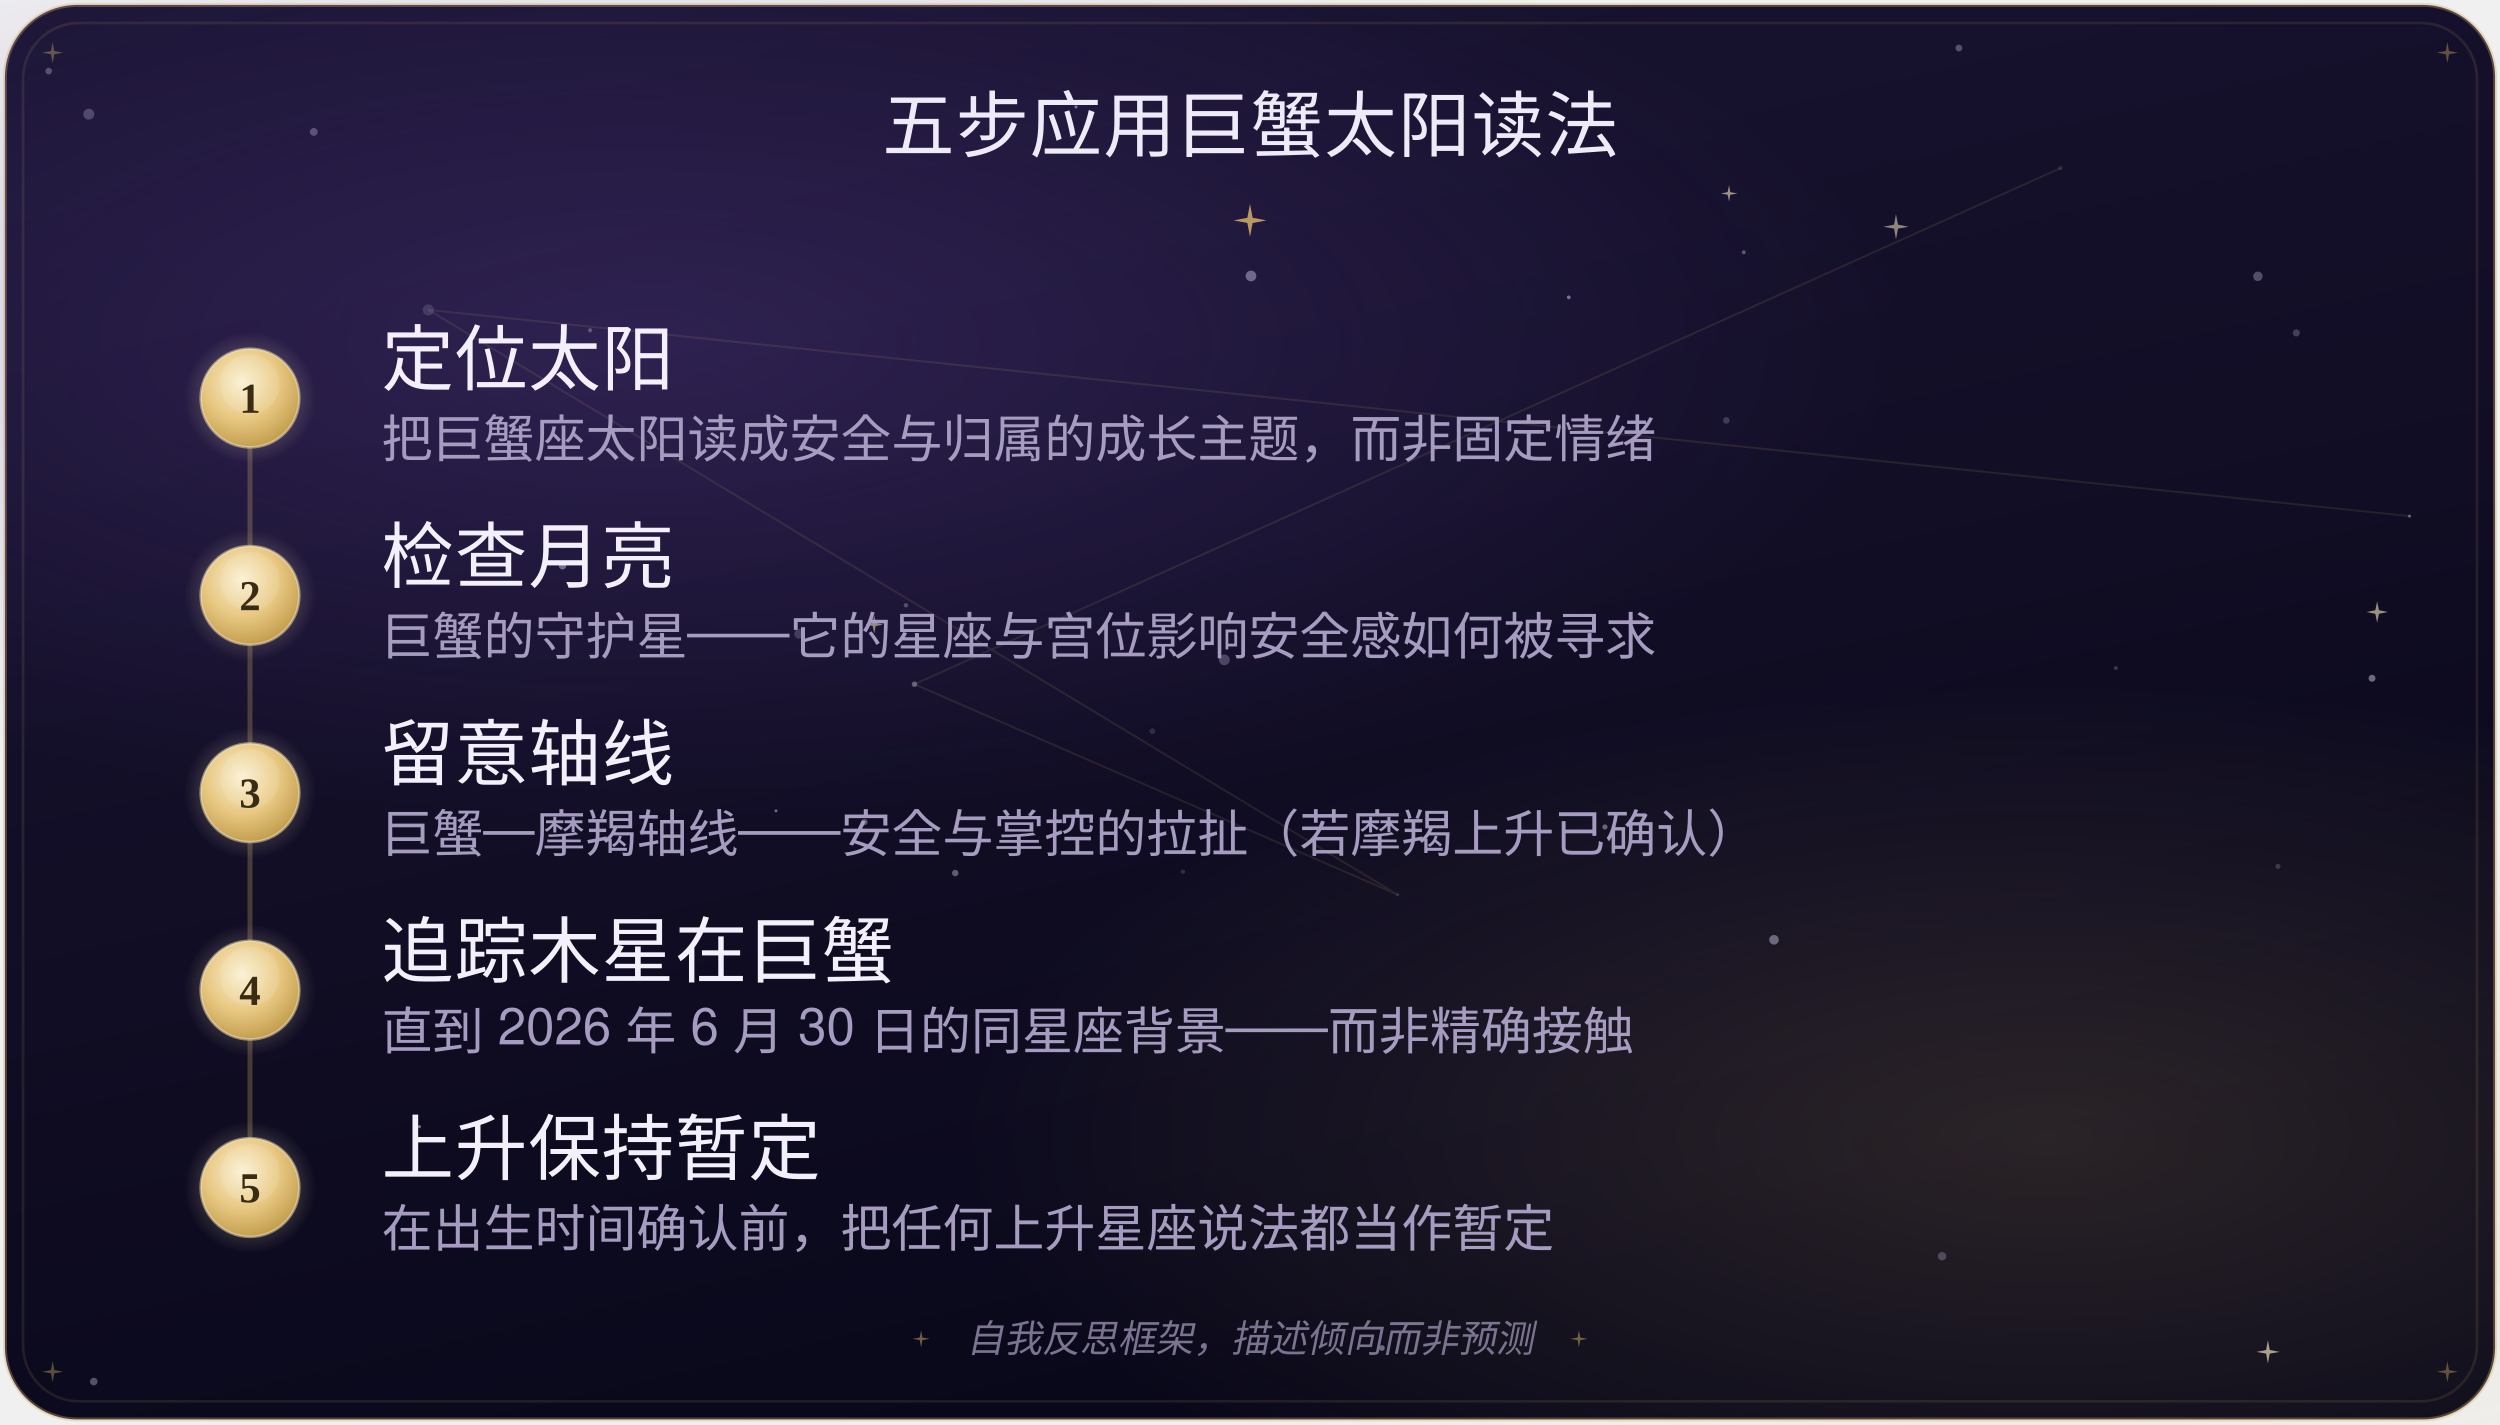
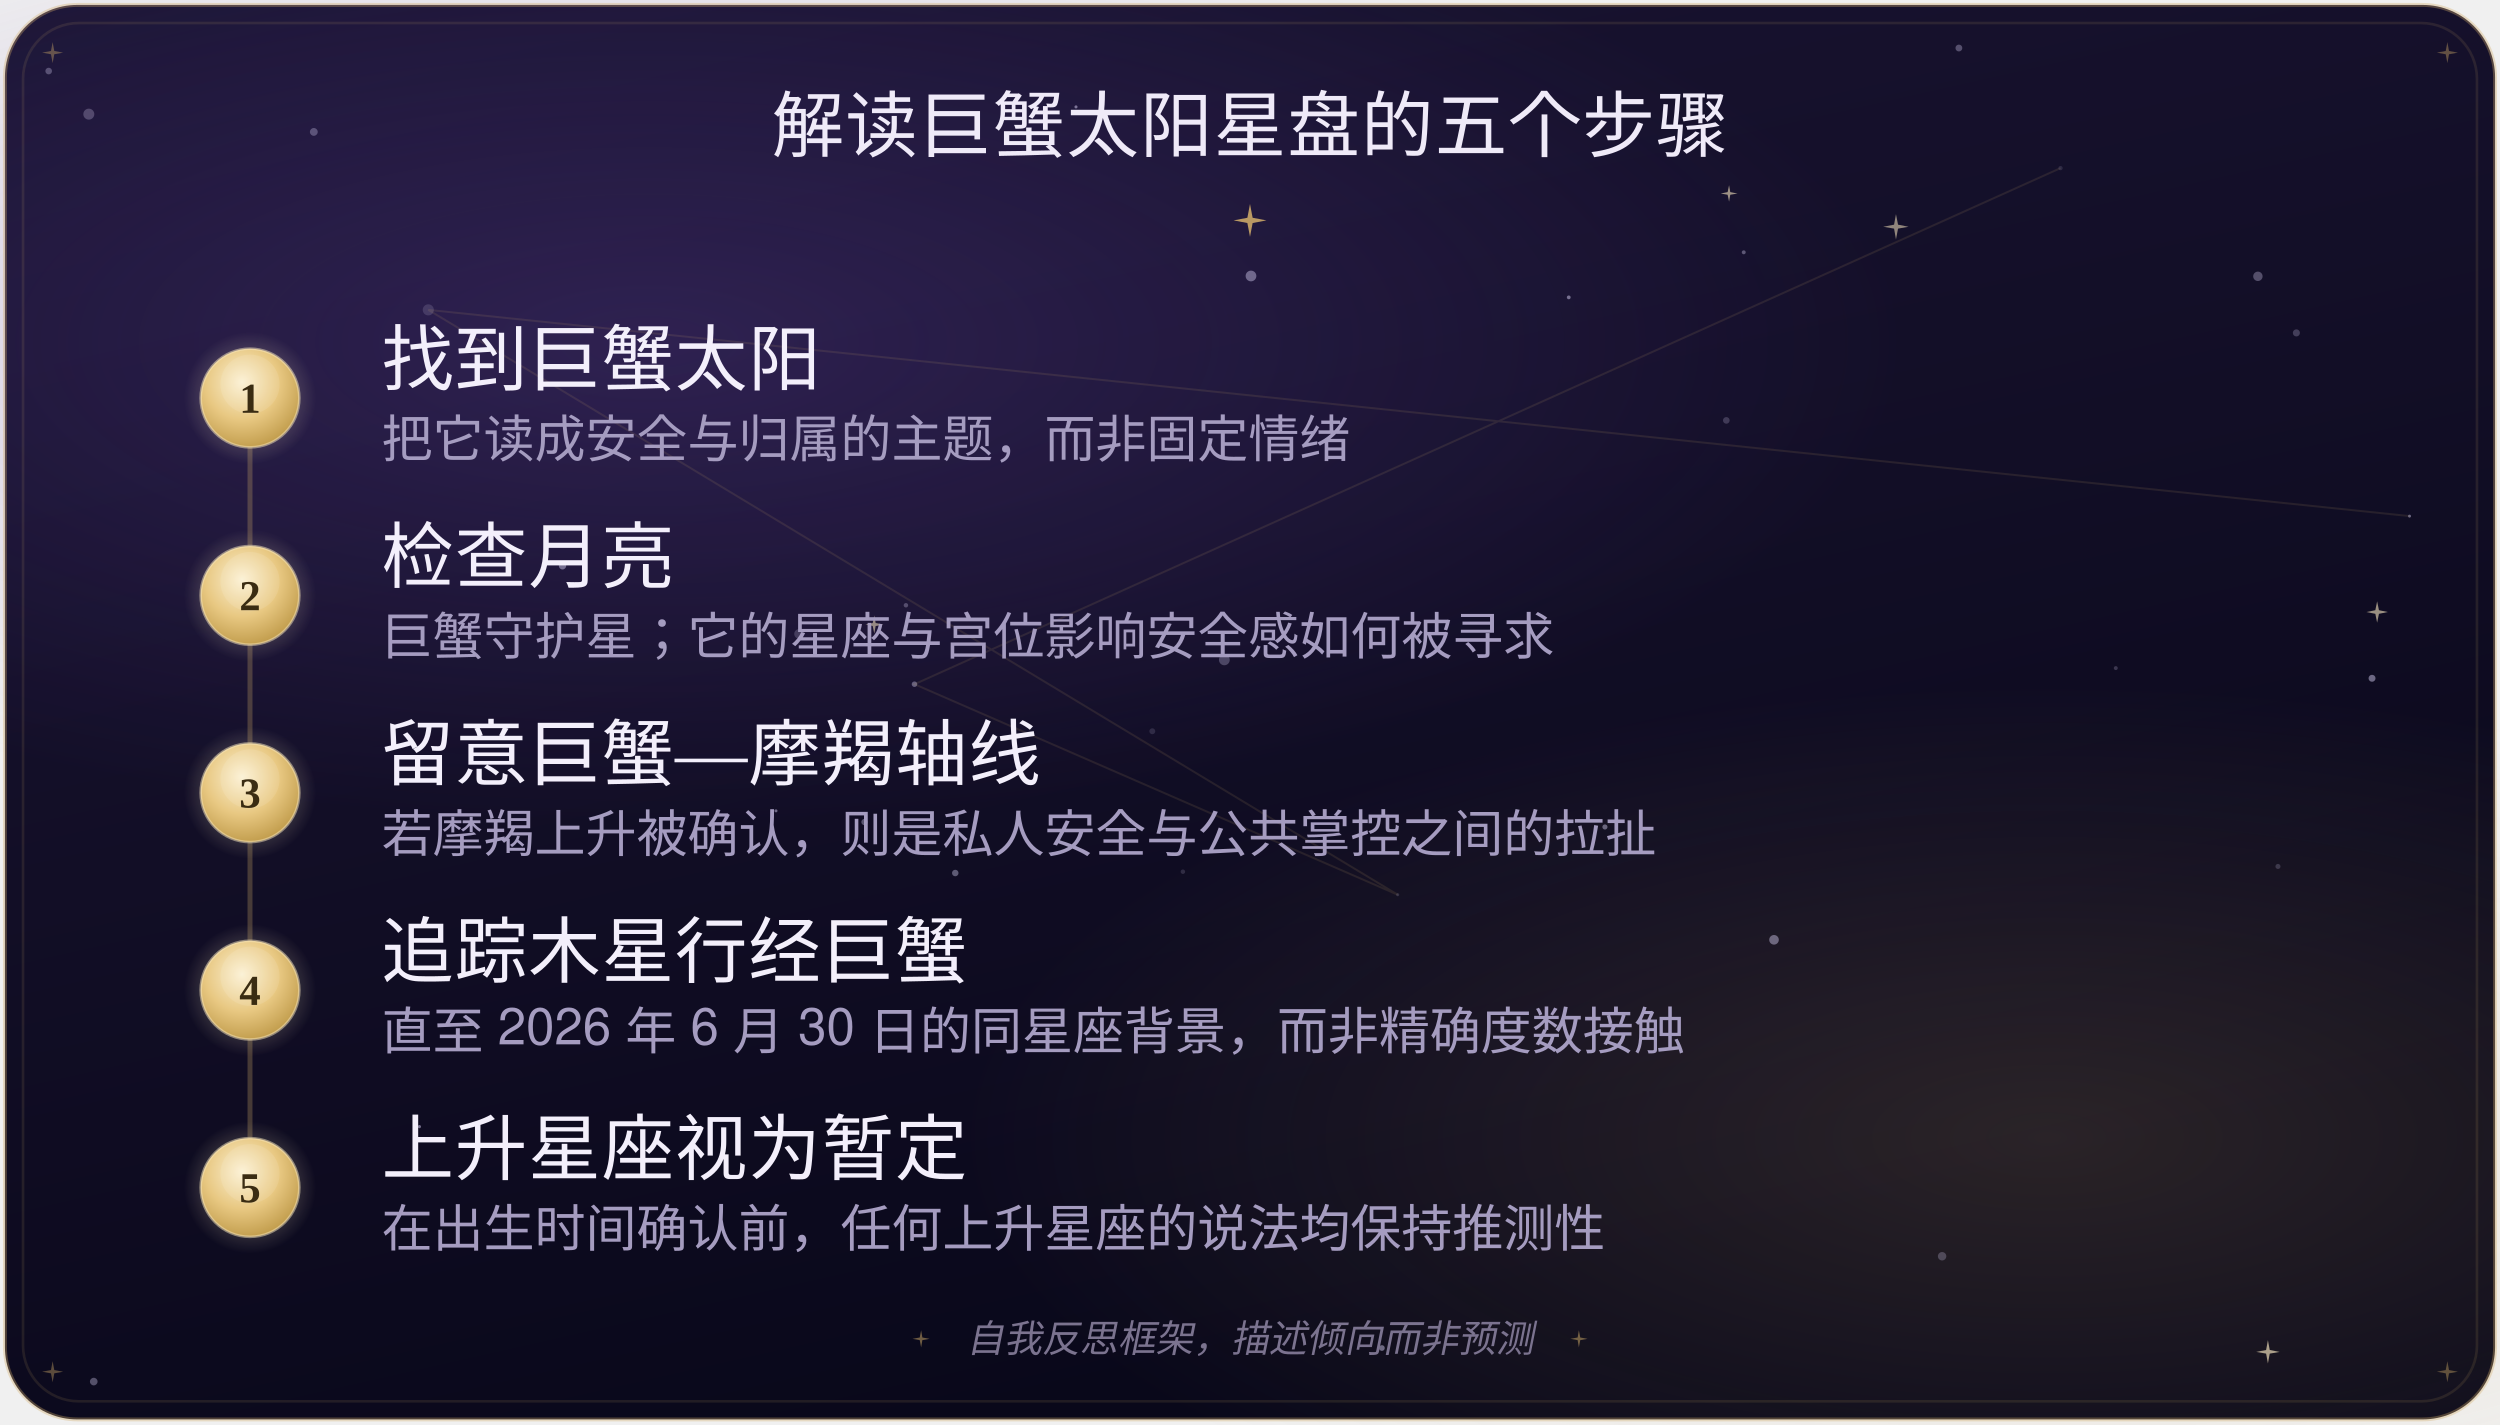
- <svg xmlns="http://www.w3.org/2000/svg" viewBox="0 0 760 433" role="img" aria-label="五步应用巨蟹太阳读法">
+ <svg xmlns="http://www.w3.org/2000/svg" viewBox="0 0 760 433" role="img" aria-label="解读巨蟹太阳星盘的五个步骤">
  <defs>
    <linearGradient id="lionelmessizodiacsign0zh-panel" x1="0" y1="0" x2="0.4" y2="1">
      <stop offset="0" stop-color="#1a1433" />
      <stop offset="0.55" stop-color="#120e26" />
      <stop offset="1" stop-color="#09081a" />
    </linearGradient>
    <radialGradient id="lionelmessizodiacsign0zh-foil" cx="0.42" cy="0.34" r="0.75">
      <stop offset="0" stop-color="#fbf0d2" />
      <stop offset="0.5" stop-color="#e8c882" />
      <stop offset="1" stop-color="#b8923f" />
    </radialGradient>
    <radialGradient id="lionelmessizodiacsign0zh-glow" cx="0.5" cy="0.5" r="0.5">
      <stop offset="0" stop-color="#f6e6bf" />
      <stop offset="1" stop-color="#f6e6bf" stop-opacity="0" />
    </radialGradient>
    <radialGradient id="lionelmessizodiacsign0zh-neb1" cx="0.5" cy="0.5" r="0.5">
      <stop offset="0" stop-color="#6f4bb0" stop-opacity="0.28" />
      <stop offset="1" stop-color="#6f4bb0" stop-opacity="0" />
    </radialGradient>
    <radialGradient id="lionelmessizodiacsign0zh-neb2" cx="0.5" cy="0.5" r="0.5">
      <stop offset="0" stop-color="#d4af6a" stop-opacity="0.16" />
      <stop offset="1" stop-color="#d4af6a" stop-opacity="0" />
    </radialGradient>
    <linearGradient id="lionelmessizodiacsign0zh-rule" x1="0" y1="0" x2="1" y2="0">
      <stop offset="0" stop-color="#d4af6a" stop-opacity="0" />
      <stop offset="0.5" stop-color="#d4af6a" stop-opacity="0.6" />
      <stop offset="1" stop-color="#d4af6a" stop-opacity="0" />
    </linearGradient>
  </defs>
  <rect x="1.5" y="1.5" width="757" height="430" rx="22" fill="url(#lionelmessizodiacsign0zh-panel)" />
  <ellipse cx="198" cy="104" rx="380" ry="147" fill="url(#lionelmessizodiacsign0zh-neb1)" />
  <ellipse cx="623" cy="346" rx="334" ry="139" fill="url(#lionelmessizodiacsign0zh-neb2)" />
  <circle cx="380.3" cy="83.9" r="1.63" fill="#cfc8ea" opacity="0.45" />
  <circle cx="327.1" cy="32.5" r="0.47" fill="#cfc8ea" opacity="0.53" />
  <circle cx="95.4" cy="40.1" r="1.19" fill="#cfc8ea" opacity="0.33" />
  <circle cx="14.8" cy="21.6" r="1.01" fill="#cfc8ea" opacity="0.33" />
  <circle cx="359.6" cy="265.0" r="0.68" fill="#cfc8ea" opacity="0.17" />
  <circle cx="487.9" cy="251.4" r="0.78" fill="#cfc8ea" opacity="0.46" />
  <circle cx="524.8" cy="127.8" r="1.01" fill="#cfc8ea" opacity="0.23" />
  <circle cx="595.5" cy="14.6" r="1.04" fill="#cfc8ea" opacity="0.34" />
  <circle cx="692.5" cy="263.4" r="0.77" fill="#cfc8ea" opacity="0.21" />
  <circle cx="235.9" cy="246.5" r="0.46" fill="#cfc8ea" opacity="0.49" />
  <circle cx="732.5" cy="156.9" r="0.45" fill="#cfc8ea" opacity="0.48" />
  <circle cx="242.9" cy="192.7" r="1.45" fill="#cfc8ea" opacity="0.22" />
  <circle cx="171.0" cy="172.0" r="1.12" fill="#cfc8ea" opacity="0.48" />
  <circle cx="539.3" cy="285.7" r="1.46" fill="#cfc8ea" opacity="0.45" />
  <circle cx="420.1" cy="409.8" r="0.87" fill="#cfc8ea" opacity="0.49" />
  <circle cx="130.2" cy="94.2" r="1.69" fill="#cfc8ea" opacity="0.17" />
  <circle cx="179.4" cy="100.4" r="0.64" fill="#cfc8ea" opacity="0.32" />
  <circle cx="530.1" cy="76.7" r="0.60" fill="#cfc8ea" opacity="0.38" />
  <circle cx="721.1" cy="206.2" r="1.06" fill="#cfc8ea" opacity="0.49" />
  <circle cx="424.9" cy="272.0" r="0.46" fill="#cfc8ea" opacity="0.18" />
  <circle cx="278.0" cy="208.0" r="0.84" fill="#cfc8ea" opacity="0.41" />
  <circle cx="476.9" cy="90.4" r="0.58" fill="#cfc8ea" opacity="0.51" />
  <circle cx="28.5" cy="420.0" r="1.16" fill="#cfc8ea" opacity="0.37" />
  <circle cx="262.8" cy="249.9" r="0.96" fill="#cfc8ea" opacity="0.39" />
  <circle cx="626.4" cy="51.1" r="0.65" fill="#cfc8ea" opacity="0.14" />
  <circle cx="590.4" cy="381.9" r="1.28" fill="#cfc8ea" opacity="0.27" />
  <circle cx="372.2" cy="200.6" r="1.64" fill="#cfc8ea" opacity="0.29" />
  <circle cx="643.2" cy="203.1" r="0.60" fill="#cfc8ea" opacity="0.23" />
  <circle cx="127.5" cy="342.5" r="0.49" fill="#cfc8ea" opacity="0.52" />
  <circle cx="686.4" cy="84.0" r="1.43" fill="#cfc8ea" opacity="0.34" />
  <circle cx="68.9" cy="251.6" r="0.97" fill="#cfc8ea" opacity="0.25" />
  <circle cx="275.4" cy="184.0" r="0.68" fill="#cfc8ea" opacity="0.31" />
  <circle cx="698.1" cy="101.2" r="1.08" fill="#cfc8ea" opacity="0.26" />
  <circle cx="27.0" cy="34.7" r="1.67" fill="#cfc8ea" opacity="0.28" />
  <circle cx="71.8" cy="172.7" r="0.80" fill="#cfc8ea" opacity="0.38" />
  <circle cx="350.3" cy="222.3" r="0.90" fill="#cfc8ea" opacity="0.15" />
  <circle cx="290.4" cy="265.4" r="0.99" fill="#cfc8ea" opacity="0.41" />
  <path d="M 525.637 56.3 L 526.0 58.4 L 528.2 58.829 L 526.0 59.2 L 525.637 61.3 L 525.2 59.2 L 523.1 58.829 L 525.2 58.4 Z" fill="#f6e6bf" opacity="0.601" />
  <path d="M 576.373 65.1 L 577.0 68.3 L 580.2 68.934 L 577.0 69.5 L 576.373 72.8 L 575.8 69.5 L 572.5 68.934 L 575.8 68.3 Z" fill="#f6e6bf" opacity="0.55" />
  <path d="M 689.446 407.4 L 690.0 410.4 L 693.0 410.983 L 690.0 411.5 L 689.446 414.5 L 688.9 411.5 L 685.9 410.983 L 688.9 410.4 Z" fill="#f6e6bf" opacity="0.661" />
  <path d="M 265.779 187.1 L 266.2 189.4 L 268.5 189.871 L 266.2 190.3 L 265.779 192.6 L 265.3 190.3 L 263.1 189.871 L 265.3 189.4 Z" fill="#f6e6bf" opacity="0.561" />
  <path d="M 722.65 182.8 L 723.2 185.5 L 725.9 186.058 L 723.2 186.6 L 722.65 189.3 L 722.1 186.6 L 719.4 186.058 L 722.1 185.5 Z" fill="#f6e6bf" opacity="0.601" />
  <path d="M 732.5 156.9 L 130.2 94.2 L 424.9 272.0 L 278.0 208.0 L 626.4 51.1" fill="none" stroke="#d4af6a" stroke-width="0.6" opacity="0.12" />
  <rect x="1.5" y="1.5" width="757" height="430" rx="22" fill="none" stroke="#d4af6a" stroke-opacity="0.34" stroke-width="1.2" />
  <rect x="7" y="7" width="746" height="419" rx="17" fill="none" stroke="#d4af6a" stroke-opacity="0.12" stroke-width="0.8" />
  <path d="M 16 12.8 L 16.5 15.5 L 19.2 16 L 16.5 16.5 L 16 19.2 L 15.5 16.5 L 12.8 16 L 15.5 15.5 Z" fill="#d4af6a" opacity="0.4" />
  <path d="M 744 12.8 L 744.5 15.5 L 747.2 16 L 744.5 16.5 L 744 19.2 L 743.5 16.5 L 740.8 16 L 743.5 15.5 Z" fill="#d4af6a" opacity="0.4" />
  <path d="M 16 413.8 L 16.5 416.5 L 19.2 417 L 16.5 417.5 L 16 420.2 L 15.5 417.5 L 12.8 417 L 15.5 416.5 Z" fill="#d4af6a" opacity="0.4" />
  <path d="M 744 413.8 L 744.5 416.5 L 747.2 417 L 744.5 417.5 L 744 420.2 L 743.5 417.5 L 740.8 417 L 743.5 416.5 Z" fill="#d4af6a" opacity="0.4" />
-   <text x="380" y="46" text-anchor="middle" font-family="Georgia, 'Times New Roman', serif" font-size="22" letter-spacing="0.4" fill="#efeaf8">五步应用巨蟹太阳读法</text>
+   <text x="380" y="46" text-anchor="middle" font-family="Georgia, 'Times New Roman', serif" font-size="22" letter-spacing="0.4" fill="#efeaf8">解读巨蟹太阳星盘的五个步骤</text>
  <line x1="230" y1="67" x2="368" y2="67" stroke="url(#lionelmessizodiacsign0zh-rule)" stroke-width="1" />
  <line x1="392" y1="67" x2="530" y2="67" stroke="url(#lionelmessizodiacsign0zh-rule)" stroke-width="1" />
  <path d="M 380 62.0 L 380.8 66.2 L 385.0 67 L 380.8 67.8 L 380 72.0 L 379.2 67.8 L 375.0 67 L 379.2 66.2 Z" fill="#d4af6a" opacity="0.85" />
  <line x1="76" y1="121" x2="76" y2="361" stroke="#d4af6a" stroke-opacity="0.28" stroke-width="1.5" />
  <circle cx="76" cy="121" r="20.0" fill="url(#lionelmessizodiacsign0zh-glow)" opacity="0.5" />
  <circle cx="76" cy="121" r="15" fill="url(#lionelmessizodiacsign0zh-foil)" stroke="#f6e6bf" stroke-opacity="0.5" stroke-width="0.8" />
  <circle cx="76" cy="116.8" r="9.0" fill="#ffffff" opacity="0.10" />
  <text x="76" y="125.5" text-anchor="middle" font-family="Georgia, 'Times New Roman', serif" font-size="13" font-weight="700" fill="#3a2c12">1</text>
-   <text x="116" y="117.0" font-family="Georgia, 'Times New Roman', serif" font-size="22" letter-spacing="0.3" fill="#f3effb">定位太阳</text>
-   <text x="116" y="139.0" font-family="Helvetica, Arial, sans-serif" font-size="15.5" fill="#a59cc0">把巨蟹座太阳读成安全与归属的成长主题，而非固定情绪</text>
+   <text x="116" y="117.0" font-family="Georgia, 'Times New Roman', serif" font-size="22" letter-spacing="0.3" fill="#f3effb">找到巨蟹太阳</text>
+   <text x="116" y="139.0" font-family="Helvetica, Arial, sans-serif" font-size="15.5" fill="#a59cc0">把它读成安全与归属的主题，而非固定情绪</text>
  <circle cx="76" cy="181" r="20.0" fill="url(#lionelmessizodiacsign0zh-glow)" opacity="0.5" />
  <circle cx="76" cy="181" r="15" fill="url(#lionelmessizodiacsign0zh-foil)" stroke="#f6e6bf" stroke-opacity="0.5" stroke-width="0.8" />
  <circle cx="76" cy="176.8" r="9.0" fill="#ffffff" opacity="0.10" />
  <text x="76" y="185.5" text-anchor="middle" font-family="Georgia, 'Times New Roman', serif" font-size="13" font-weight="700" fill="#3a2c12">2</text>
  <text x="116" y="177.0" font-family="Georgia, 'Times New Roman', serif" font-size="22" letter-spacing="0.3" fill="#f3effb">检查月亮</text>
-   <text x="116" y="199.0" font-family="Helvetica, Arial, sans-serif" font-size="15.5" fill="#a59cc0">巨蟹的守护星——它的星座与宫位影响安全感如何被寻求</text>
+   <text x="116" y="199.0" font-family="Helvetica, Arial, sans-serif" font-size="15.5" fill="#a59cc0">巨蟹守护星；它的星座与宫位影响安全感如何被寻求</text>
  <circle cx="76" cy="241" r="20.0" fill="url(#lionelmessizodiacsign0zh-glow)" opacity="0.5" />
  <circle cx="76" cy="241" r="15" fill="url(#lionelmessizodiacsign0zh-foil)" stroke="#f6e6bf" stroke-opacity="0.5" stroke-width="0.8" />
  <circle cx="76" cy="236.8" r="9.0" fill="#ffffff" opacity="0.10" />
  <text x="76" y="245.5" text-anchor="middle" font-family="Georgia, 'Times New Roman', serif" font-size="13" font-weight="700" fill="#3a2c12">3</text>
-   <text x="116" y="237.0" font-family="Georgia, 'Times New Roman', serif" font-size="22" letter-spacing="0.3" fill="#f3effb">留意轴线</text>
-   <text x="116" y="259.0" font-family="Helvetica, Arial, sans-serif" font-size="15.5" fill="#a59cc0">巨蟹—摩羯轴线——安全与掌控的拉扯（若摩羯上升已确认）</text>
+   <text x="116" y="237.0" font-family="Georgia, 'Times New Roman', serif" font-size="22" letter-spacing="0.3" fill="#f3effb">留意巨蟹—摩羯轴线</text>
+   <text x="116" y="259.0" font-family="Helvetica, Arial, sans-serif" font-size="15.5" fill="#a59cc0">若摩羯上升被确认，则是私人安全与公共掌控之间的拉扯</text>
  <circle cx="76" cy="301" r="20.0" fill="url(#lionelmessizodiacsign0zh-glow)" opacity="0.5" />
  <circle cx="76" cy="301" r="15" fill="url(#lionelmessizodiacsign0zh-foil)" stroke="#f6e6bf" stroke-opacity="0.5" stroke-width="0.8" />
  <circle cx="76" cy="296.8" r="9.0" fill="#ffffff" opacity="0.10" />
  <text x="76" y="305.5" text-anchor="middle" font-family="Georgia, 'Times New Roman', serif" font-size="13" font-weight="700" fill="#3a2c12">4</text>
-   <text x="116" y="297.0" font-family="Georgia, 'Times New Roman', serif" font-size="22" letter-spacing="0.3" fill="#f3effb">追踪木星在巨蟹</text>
-   <text x="116" y="319.0" font-family="Helvetica, Arial, sans-serif" font-size="15.5" fill="#a59cc0">直到 2026 年 6 月 30 日的同星座背景——而非精确接触</text>
+   <text x="116" y="297.0" font-family="Georgia, 'Times New Roman', serif" font-size="22" letter-spacing="0.3" fill="#f3effb">追踪木星行经巨蟹</text>
+   <text x="116" y="319.0" font-family="Helvetica, Arial, sans-serif" font-size="15.5" fill="#a59cc0">直至 2026 年 6 月 30 日的同星座背景，而非精确度数接触</text>
  <circle cx="76" cy="361" r="20.0" fill="url(#lionelmessizodiacsign0zh-glow)" opacity="0.5" />
  <circle cx="76" cy="361" r="15" fill="url(#lionelmessizodiacsign0zh-foil)" stroke="#f6e6bf" stroke-opacity="0.5" stroke-width="0.8" />
  <circle cx="76" cy="356.8" r="9.0" fill="#ffffff" opacity="0.10" />
  <text x="76" y="365.5" text-anchor="middle" font-family="Georgia, 'Times New Roman', serif" font-size="13" font-weight="700" fill="#3a2c12">5</text>
-   <text x="116" y="357.0" font-family="Georgia, 'Times New Roman', serif" font-size="22" letter-spacing="0.3" fill="#f3effb">上升保持暂定</text>
-   <text x="116" y="379.0" font-family="Helvetica, Arial, sans-serif" font-size="15.5" fill="#a59cc0">在出生时间确认前，把任何上升星座说法都当作暂定</text>
+   <text x="116" y="357.0" font-family="Georgia, 'Times New Roman', serif" font-size="22" letter-spacing="0.3" fill="#f3effb">上升星座视为暂定</text>
+   <text x="116" y="379.0" font-family="Helvetica, Arial, sans-serif" font-size="15.5" fill="#a59cc0">在出生时间确认前，任何上升星座的说法均保持推测性</text>
  <path d="M 280.025 404.4 L 280.4 406.6 L 282.6 407 L 280.4 407.4 L 280.025 409.6 L 279.6 407.4 L 277.4 407 L 279.6 406.6 Z" fill="#d4af6a" opacity="0.5" />
  <text x="380" y="411" text-anchor="middle" font-family="Georgia, 'Times New Roman', serif" font-style="italic" font-size="11.5" fill="#7b738f">自我反思框架，描述倾向而非预测</text>
  <path d="M 479.975 404.4 L 480.4 406.6 L 482.6 407 L 480.4 407.4 L 479.975 409.6 L 479.6 407.4 L 477.4 407 L 479.6 406.6 Z" fill="#d4af6a" opacity="0.5" />
</svg>
